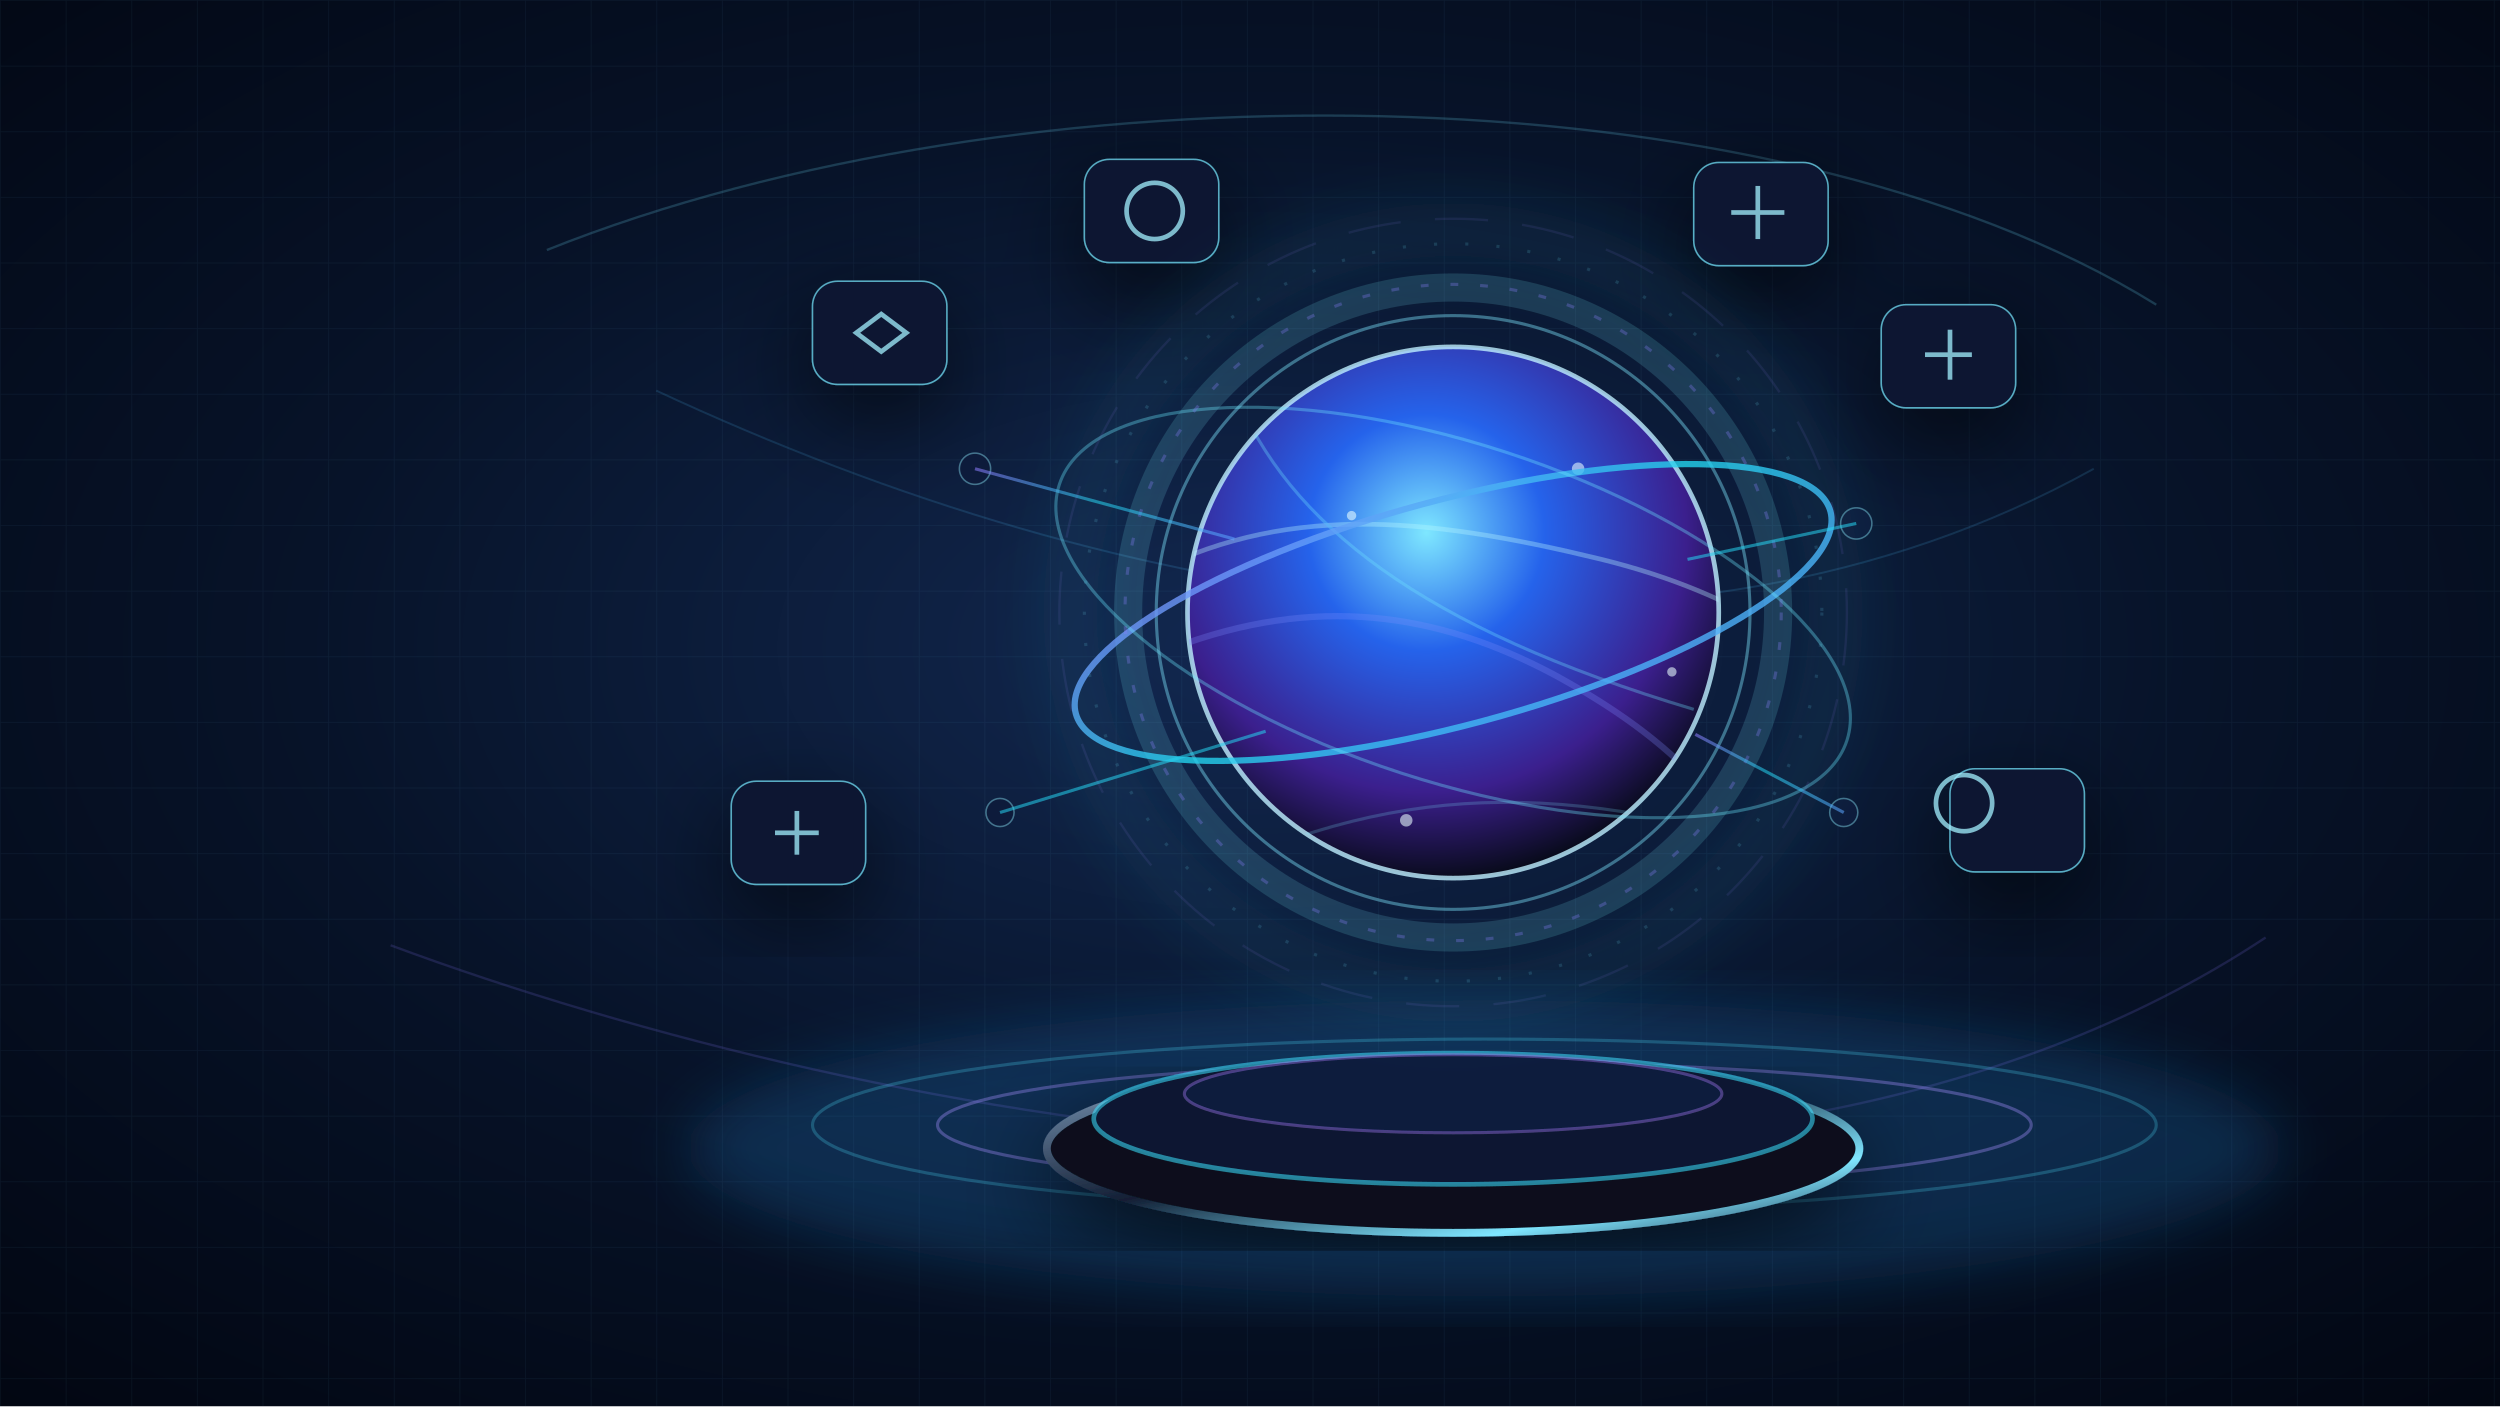
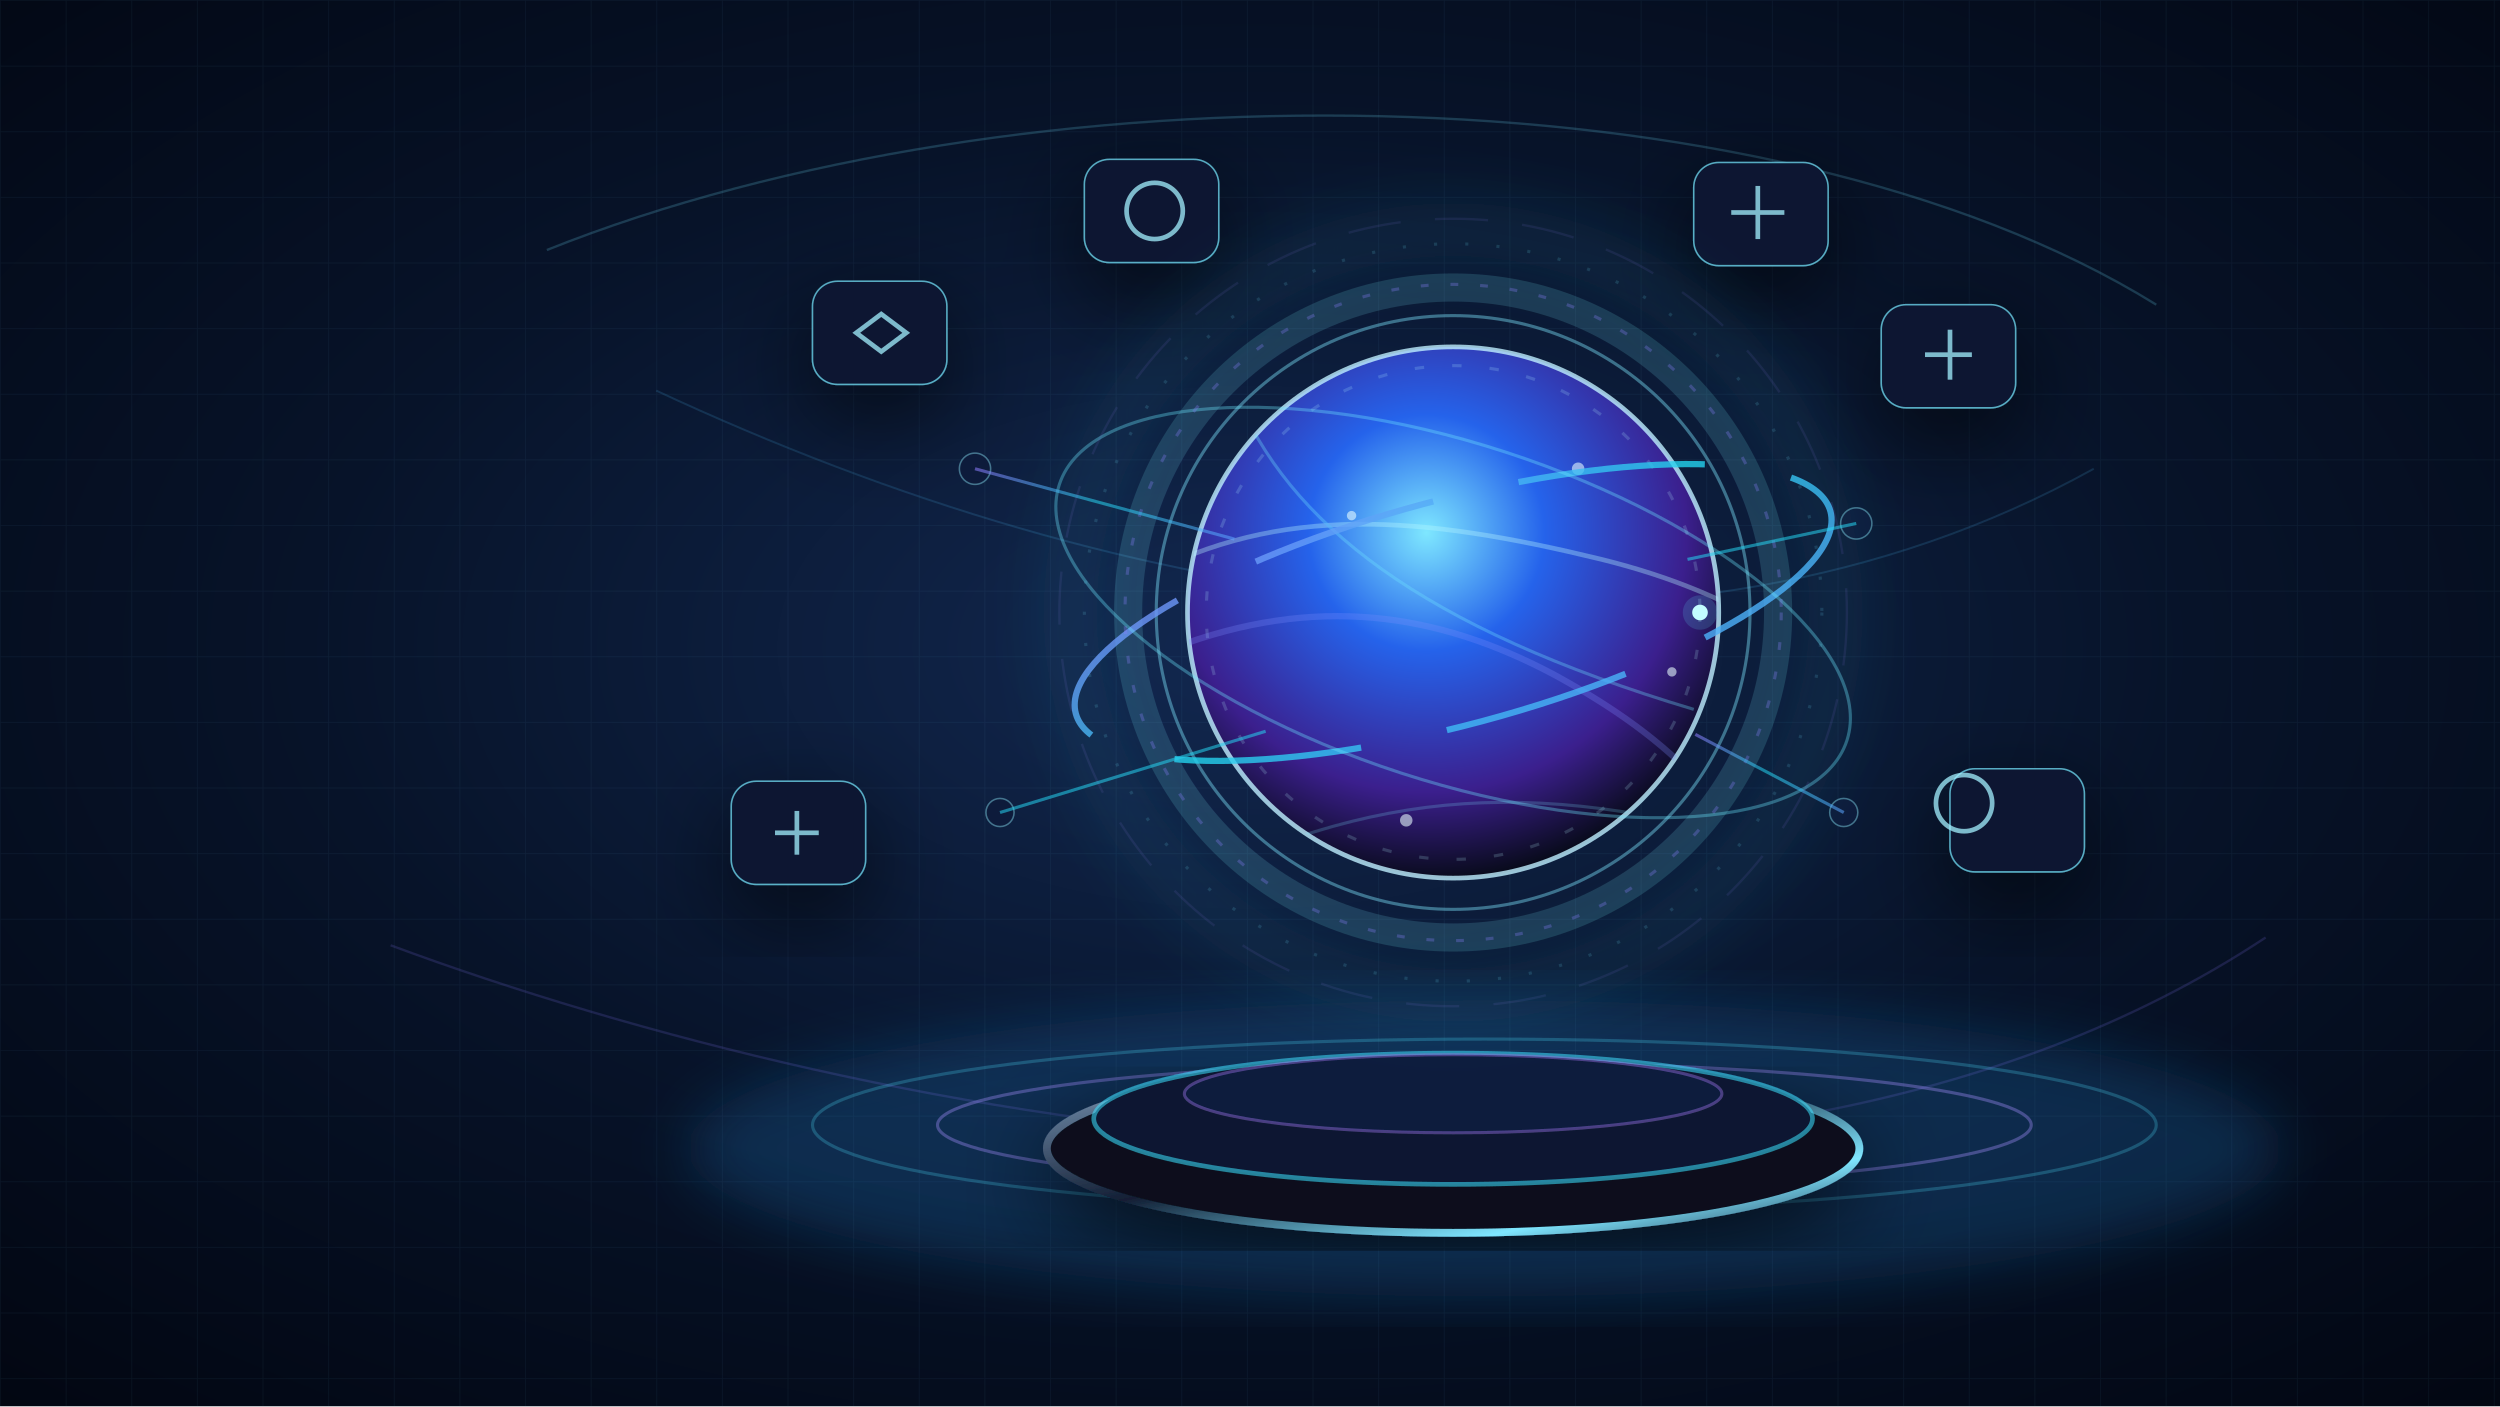
<svg xmlns="http://www.w3.org/2000/svg" width="3200" height="1800" viewBox="0 0 1600 900" fill="none">
  <defs>
    <radialGradient id="bg" cx="50%" cy="46%" r="75%">
      <stop stop-color="#122850" />
      <stop offset=".5" stop-color="#071329" />
      <stop offset="1" stop-color="#020611" />
    </radialGradient>
    <radialGradient id="earth" cx="45%" cy="35%" r="65%">
      <stop stop-color="#7EE7FF" />
      <stop offset=".34" stop-color="#2563EB" />
      <stop offset=".75" stop-color="#3B1F8D" />
      <stop offset="1" stop-color="#090B1D" />
    </radialGradient>
    <linearGradient id="metal" x1="0" y1="0" x2="1" y2="1">
      <stop stop-color="#F7FBFF" />
      <stop offset=".16" stop-color="#5C7490" />
      <stop offset=".45" stop-color="#121E34" />
      <stop offset=".78" stop-color="#7FE6FF" />
      <stop offset="1" stop-color="#17233B" />
    </linearGradient>
    <linearGradient id="glow" x1="0" y1="0" x2="1" y2="1">
      <stop stop-color="#8E7CFF" />
      <stop offset=".48" stop-color="#22D3EE" />
      <stop offset="1" stop-color="#5EA3FF" />
    </linearGradient>
    <filter id="blur">
      <feGaussianBlur stdDeviation="18" />
    </filter>
    <filter id="soft">
      <feGaussianBlur stdDeviation="5" />
    </filter>
    <filter id="shadow">
      <feDropShadow dx="0" dy="20" stdDeviation="30" flood-color="#000" flood-opacity=".65" />
    </filter>
    <pattern id="grid" width="42" height="42" patternUnits="userSpaceOnUse">
      <path d="M42 0H0V42" stroke="#8EDFFF" stroke-opacity=".055" />
    </pattern>
    <clipPath id="planet">
      <circle cx="930" cy="392" r="170" />
    </clipPath>
  </defs>
  <rect width="1600" height="900" fill="url(#bg)" />
  <rect width="1600" height="900" fill="url(#grid)" />
  <ellipse cx="950" cy="735" rx="510" ry="95" fill="#1CA7FF" fill-opacity=".18" filter="url(#blur)" />
  <ellipse cx="950" cy="720" rx="430" ry="55" stroke="#4DDDF8" stroke-opacity=".25" stroke-width="2" />
  <ellipse cx="950" cy="720" rx="350" ry="40" stroke="#A28BFA" stroke-opacity=".38" stroke-width="2" />
  <g opacity=".7">
    <path d="M350 160C650 40 1130 40 1380 195" stroke="#6FE7FF" stroke-opacity=".28" stroke-width="1.5" />
    <path d="M250 605C560 720 1110 825 1450 600" stroke="#8B7CFF" stroke-opacity=".24" stroke-width="1.5" />
    <path d="M420 250C720 390 1070 450 1340 300" stroke="#4FC3FF" stroke-opacity=".22" stroke-width="1.25" />
  </g>
  <g filter="url(#shadow)">
    <ellipse cx="930" cy="735" rx="260" ry="54" fill="#07111F" stroke="url(#metal)" stroke-width="5" />
    <ellipse cx="930" cy="716" rx="230" ry="42" fill="#0A1830" stroke="#41DFFF" stroke-opacity=".55" stroke-width="3" />
    <ellipse cx="930" cy="700" rx="172" ry="25" fill="#0B1B3C" stroke="#B07CFF" stroke-opacity=".38" stroke-width="2" />
  </g>
  <g>
    <circle cx="930" cy="392" r="208" stroke="#7FE7FF" stroke-opacity=".16" stroke-width="18" />
    <circle cx="930" cy="392" r="190" stroke="#7FE7FF" stroke-opacity=".42" stroke-width="2" />
    <circle cx="930" cy="392" r="170" fill="url(#earth)" stroke="#BEEFFF" stroke-opacity=".8" stroke-width="3" />
+     <circle cx="930" cy="392" r="158" stroke="#B8FBFF" stroke-opacity=".18" stroke-width="2" stroke-dasharray="6 18">
+       <animate attributeName="stroke-dashoffset" from="0" to="-480" dur="6s" repeatCount="indefinite" />
+     </circle>
+     <circle cx="1088" cy="392" r="5" fill="#D6FFFF">
+       <animateTransform attributeName="transform" type="rotate" from="0 930 392" to="360 930 392" dur="7s" repeatCount="indefinite" />
+     </circle>
+     <circle cx="1088" cy="392" r="11" fill="#63E7FF" fill-opacity=".16">
+       <animateTransform attributeName="transform" type="rotate" from="0 930 392" to="360 930 392" dur="7s" repeatCount="indefinite" />
+     </circle>
    <g clip-path="url(#planet)" opacity=".58">
      <animateTransform attributeName="transform" type="rotate" from="0 930 392" to="360 930 392" dur="42s" repeatCount="indefinite" />
      <path d="M730 370C820 322 910 330 1025 358C1118 381 1175 423 1210 472" stroke="#B7F6FF" stroke-width="3" stroke-opacity=".6" />
      <path d="M750 415C842 380 920 392 995 432C1070 473 1120 520 1140 600" stroke="#7F8FFF" stroke-width="4" stroke-opacity=".45" />
      <path d="M790 250C824 335 910 402 1084 454" stroke="#70E4FF" stroke-width="2" stroke-opacity=".55" />
      <path d="M770 560C900 500 1010 496 1190 560" stroke="#7BE7FF" stroke-width="2" stroke-opacity=".36" />
      <circle cx="865" cy="330" r="3" fill="#E8FDFF" />
      <circle cx="1010" cy="300" r="4" fill="#E8FDFF" />
      <circle cx="1070" cy="430" r="3" fill="#E8FDFF" />
      <circle cx="900" cy="525" r="4" fill="#E8FDFF" />
    </g>
    <g>
-       <ellipse cx="930" cy="392" rx="250" ry="72" transform="rotate(-15 930 392)" stroke="url(#glow)" stroke-width="4" stroke-opacity=".8" />
+       <ellipse cx="930" cy="392" rx="250" ry="72" transform="rotate(-15 930 392)" stroke="url(#glow)" stroke-width="4" stroke-opacity=".8" stroke-dasharray="120 56">
+         <animate attributeName="stroke-dashoffset" from="0" to="-704" dur="5s" repeatCount="indefinite" />
+       </ellipse>
      <ellipse cx="930" cy="392" rx="265" ry="108" transform="rotate(18 930 392)" stroke="#6EE7FF" stroke-opacity=".35" stroke-width="2" />
      <circle cx="930" cy="392" r="210" stroke="#8E7CFF" stroke-opacity=".3" stroke-dasharray="5 14" stroke-width="2" />
      <animateTransform attributeName="transform" type="rotate" from="0 930 392" to="360 930 392" dur="18s" repeatCount="indefinite" />
    </g>
  </g>
  <g fill="#0A1630" stroke="#78E9FF" stroke-opacity=".7" filter="url(#shadow)">
    <rect x="520" y="180" width="86" height="66" rx="16" />
    <rect x="1204" y="195" width="86" height="66" rx="16" />
    <rect x="468" y="500" width="86" height="66" rx="16" />
    <rect x="1248" y="492" width="86" height="66" rx="16" />
    <rect x="694" y="102" width="86" height="66" rx="16" />
    <rect x="1084" y="104" width="86" height="66" rx="16" />
  </g>
  <g stroke="#A3F0FF" stroke-width="3" opacity=".75">
    <path d="M548 213l16-12 16 12-16 12z" />
    <path d="M1232 227h30M1248 211v32" />
    <path d="M496 533h28M510 519v28" />
    <path d="M1275 514c0 10-8 18-18 18s-18-8-18-18 8-18 18-18 18 8 18 18z" />
    <path d="M721 135c0-10 8-18 18-18s18 8 18 18-8 18-18 18-18-8-18-18z" />
    <path d="M1108 136h34M1125 119v34" />
  </g>
  <g>
    <g fill="#0D1B3B" stroke="#8FEFFF" stroke-opacity=".42">
      <circle cx="624" cy="300" r="10" />
      <circle cx="1188" cy="335" r="10" />
      <circle cx="640" cy="520" r="9" />
      <circle cx="1180" cy="520" r="9" />
    </g>
    <g stroke="url(#glow)" stroke-width="2" stroke-opacity=".55">
      <path d="M624 300L790 345" />
      <path d="M1188 335L1080 358" />
      <path d="M640 520L810 468" />
      <path d="M1180 520L1085 470" />
    </g>
    <animateTransform attributeName="transform" type="rotate" from="0 930 392" to="-360 930 392" dur="26s" repeatCount="indefinite" />
  </g>
  <g opacity=".72">
    <circle cx="930" cy="392" r="236" stroke="#6FE7FF" stroke-opacity=".2" stroke-width="2" stroke-dasharray="2 18" />
    <circle cx="930" cy="392" r="252" stroke="#9A7BFF" stroke-opacity=".14" stroke-width="1.5" stroke-dasharray="34 22" />
    <animateTransform attributeName="transform" type="rotate" from="0 930 392" to="-360 930 392" dur="32s" repeatCount="indefinite" />
  </g>
  <circle cx="930" cy="392" r="245" stroke="#38DDF4" stroke-opacity=".08" stroke-width="34" filter="url(#blur)" />
</svg>
